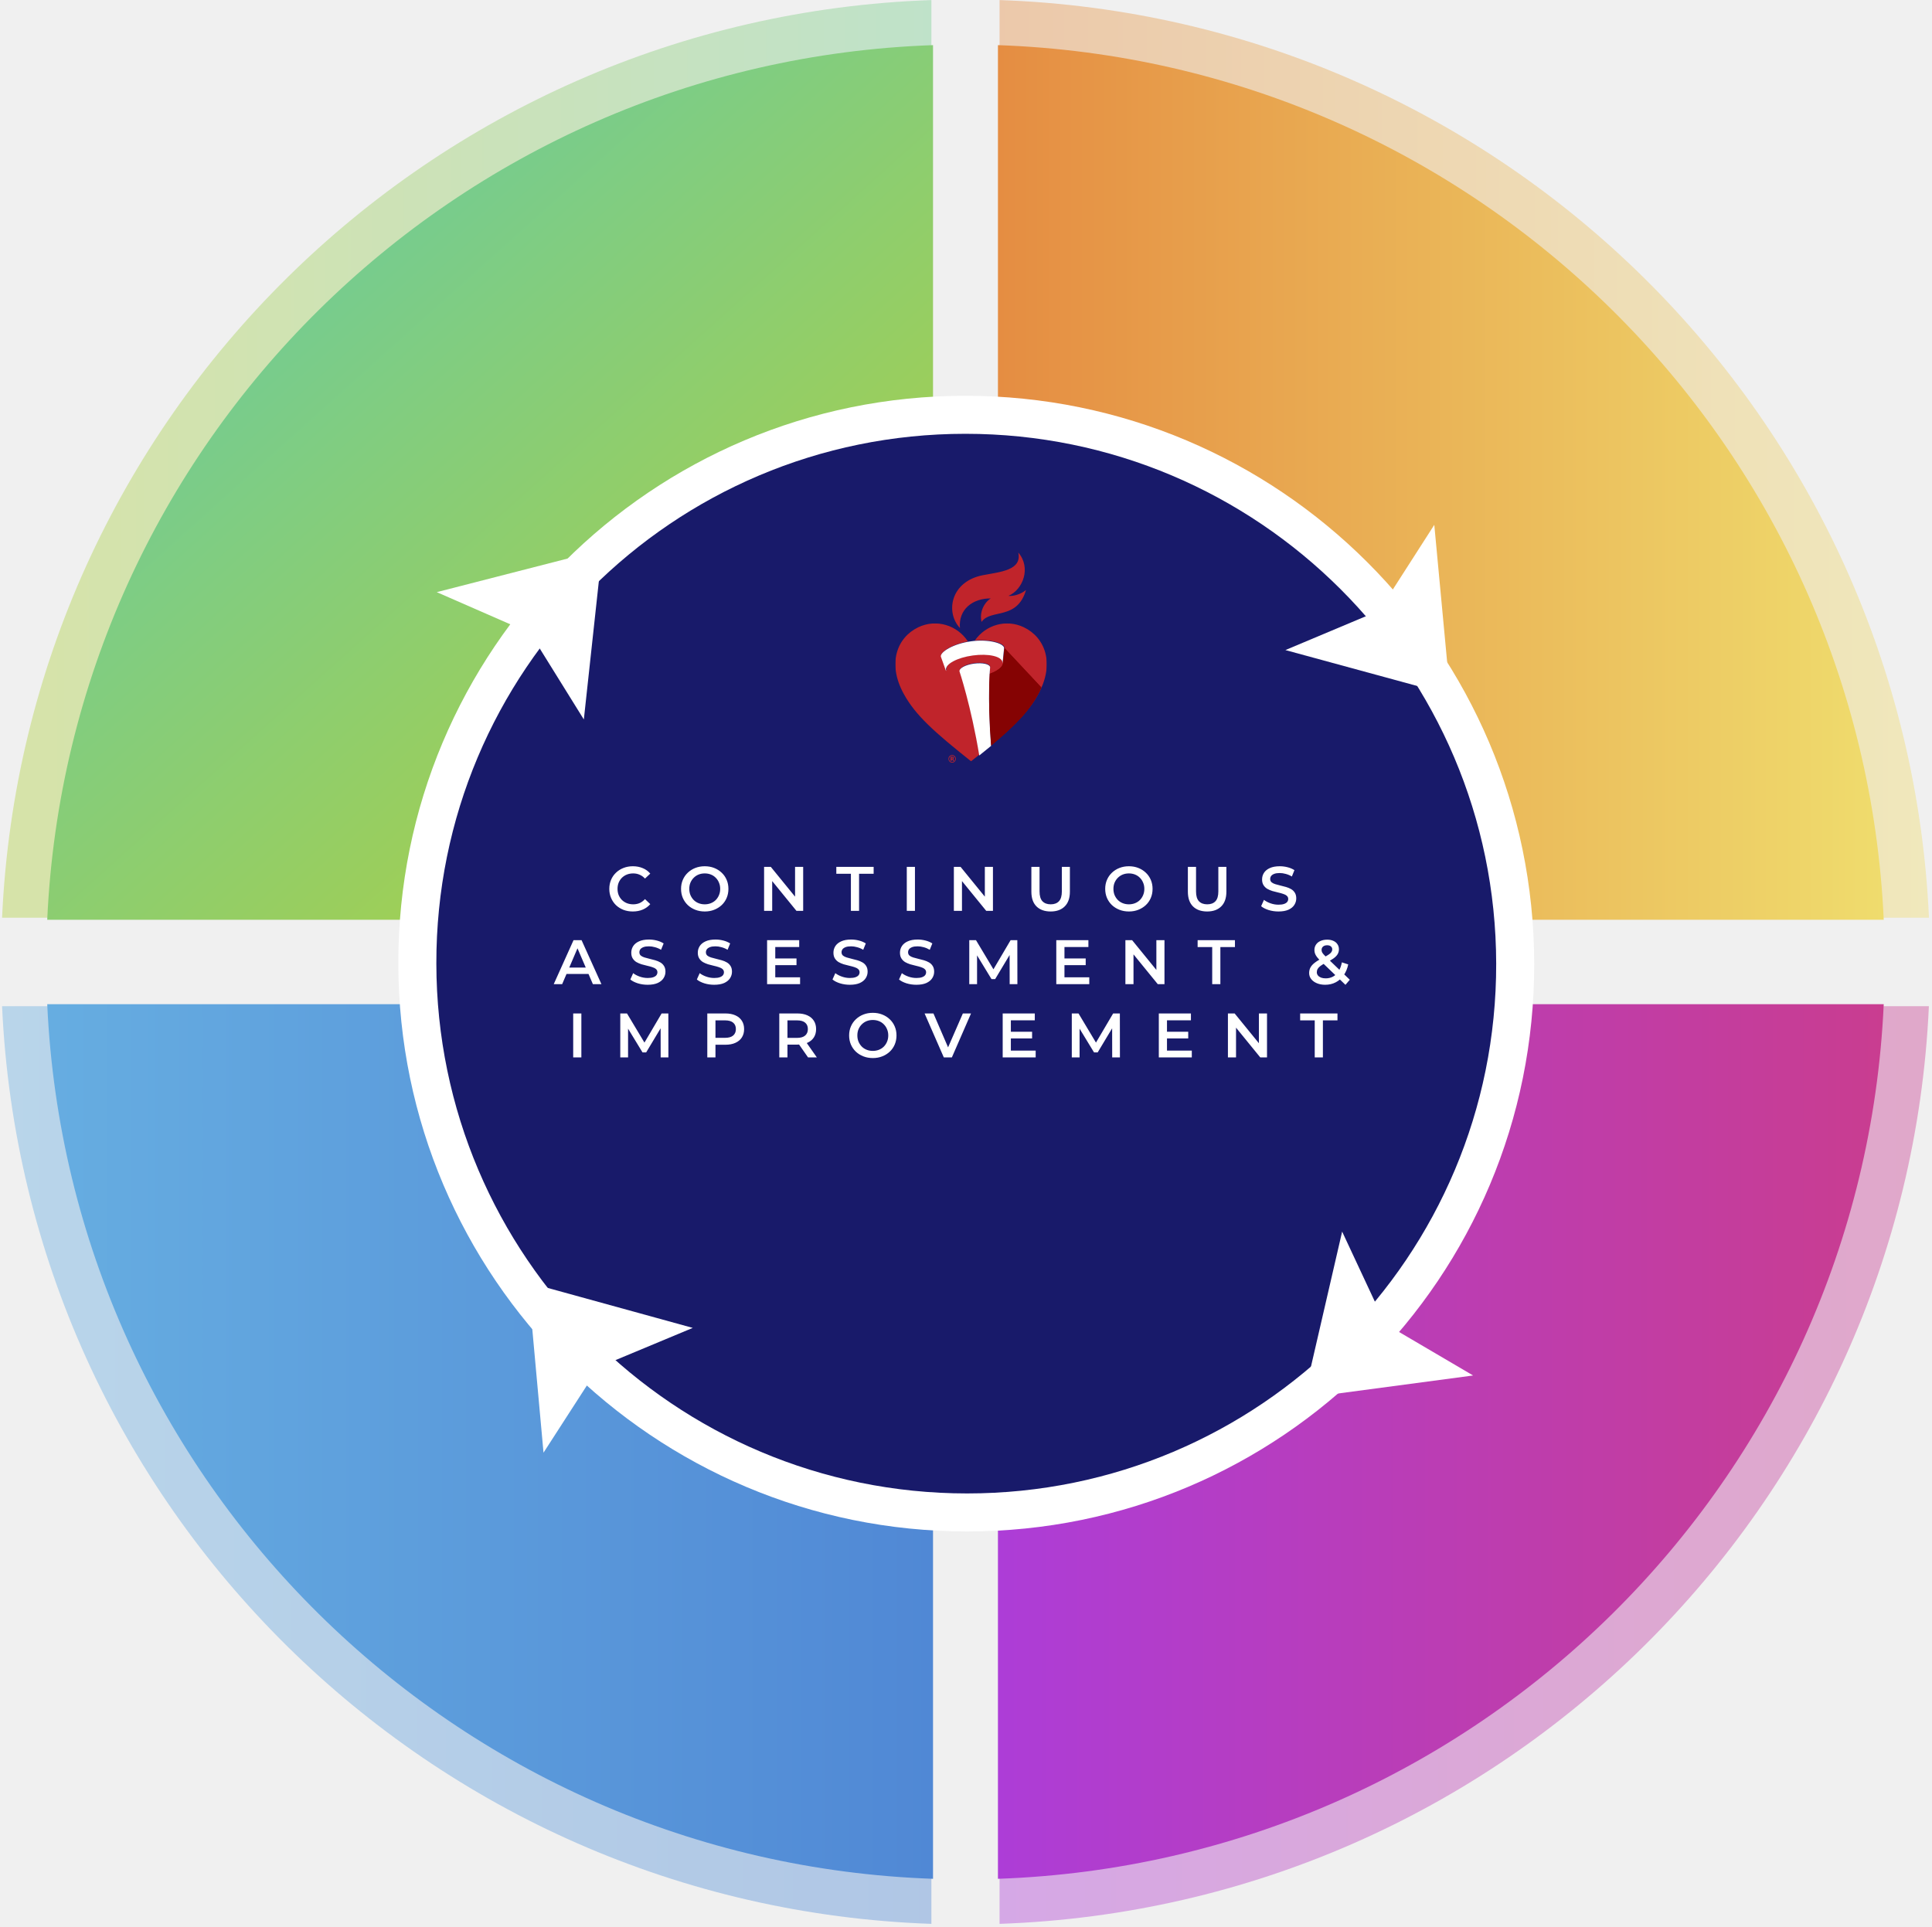
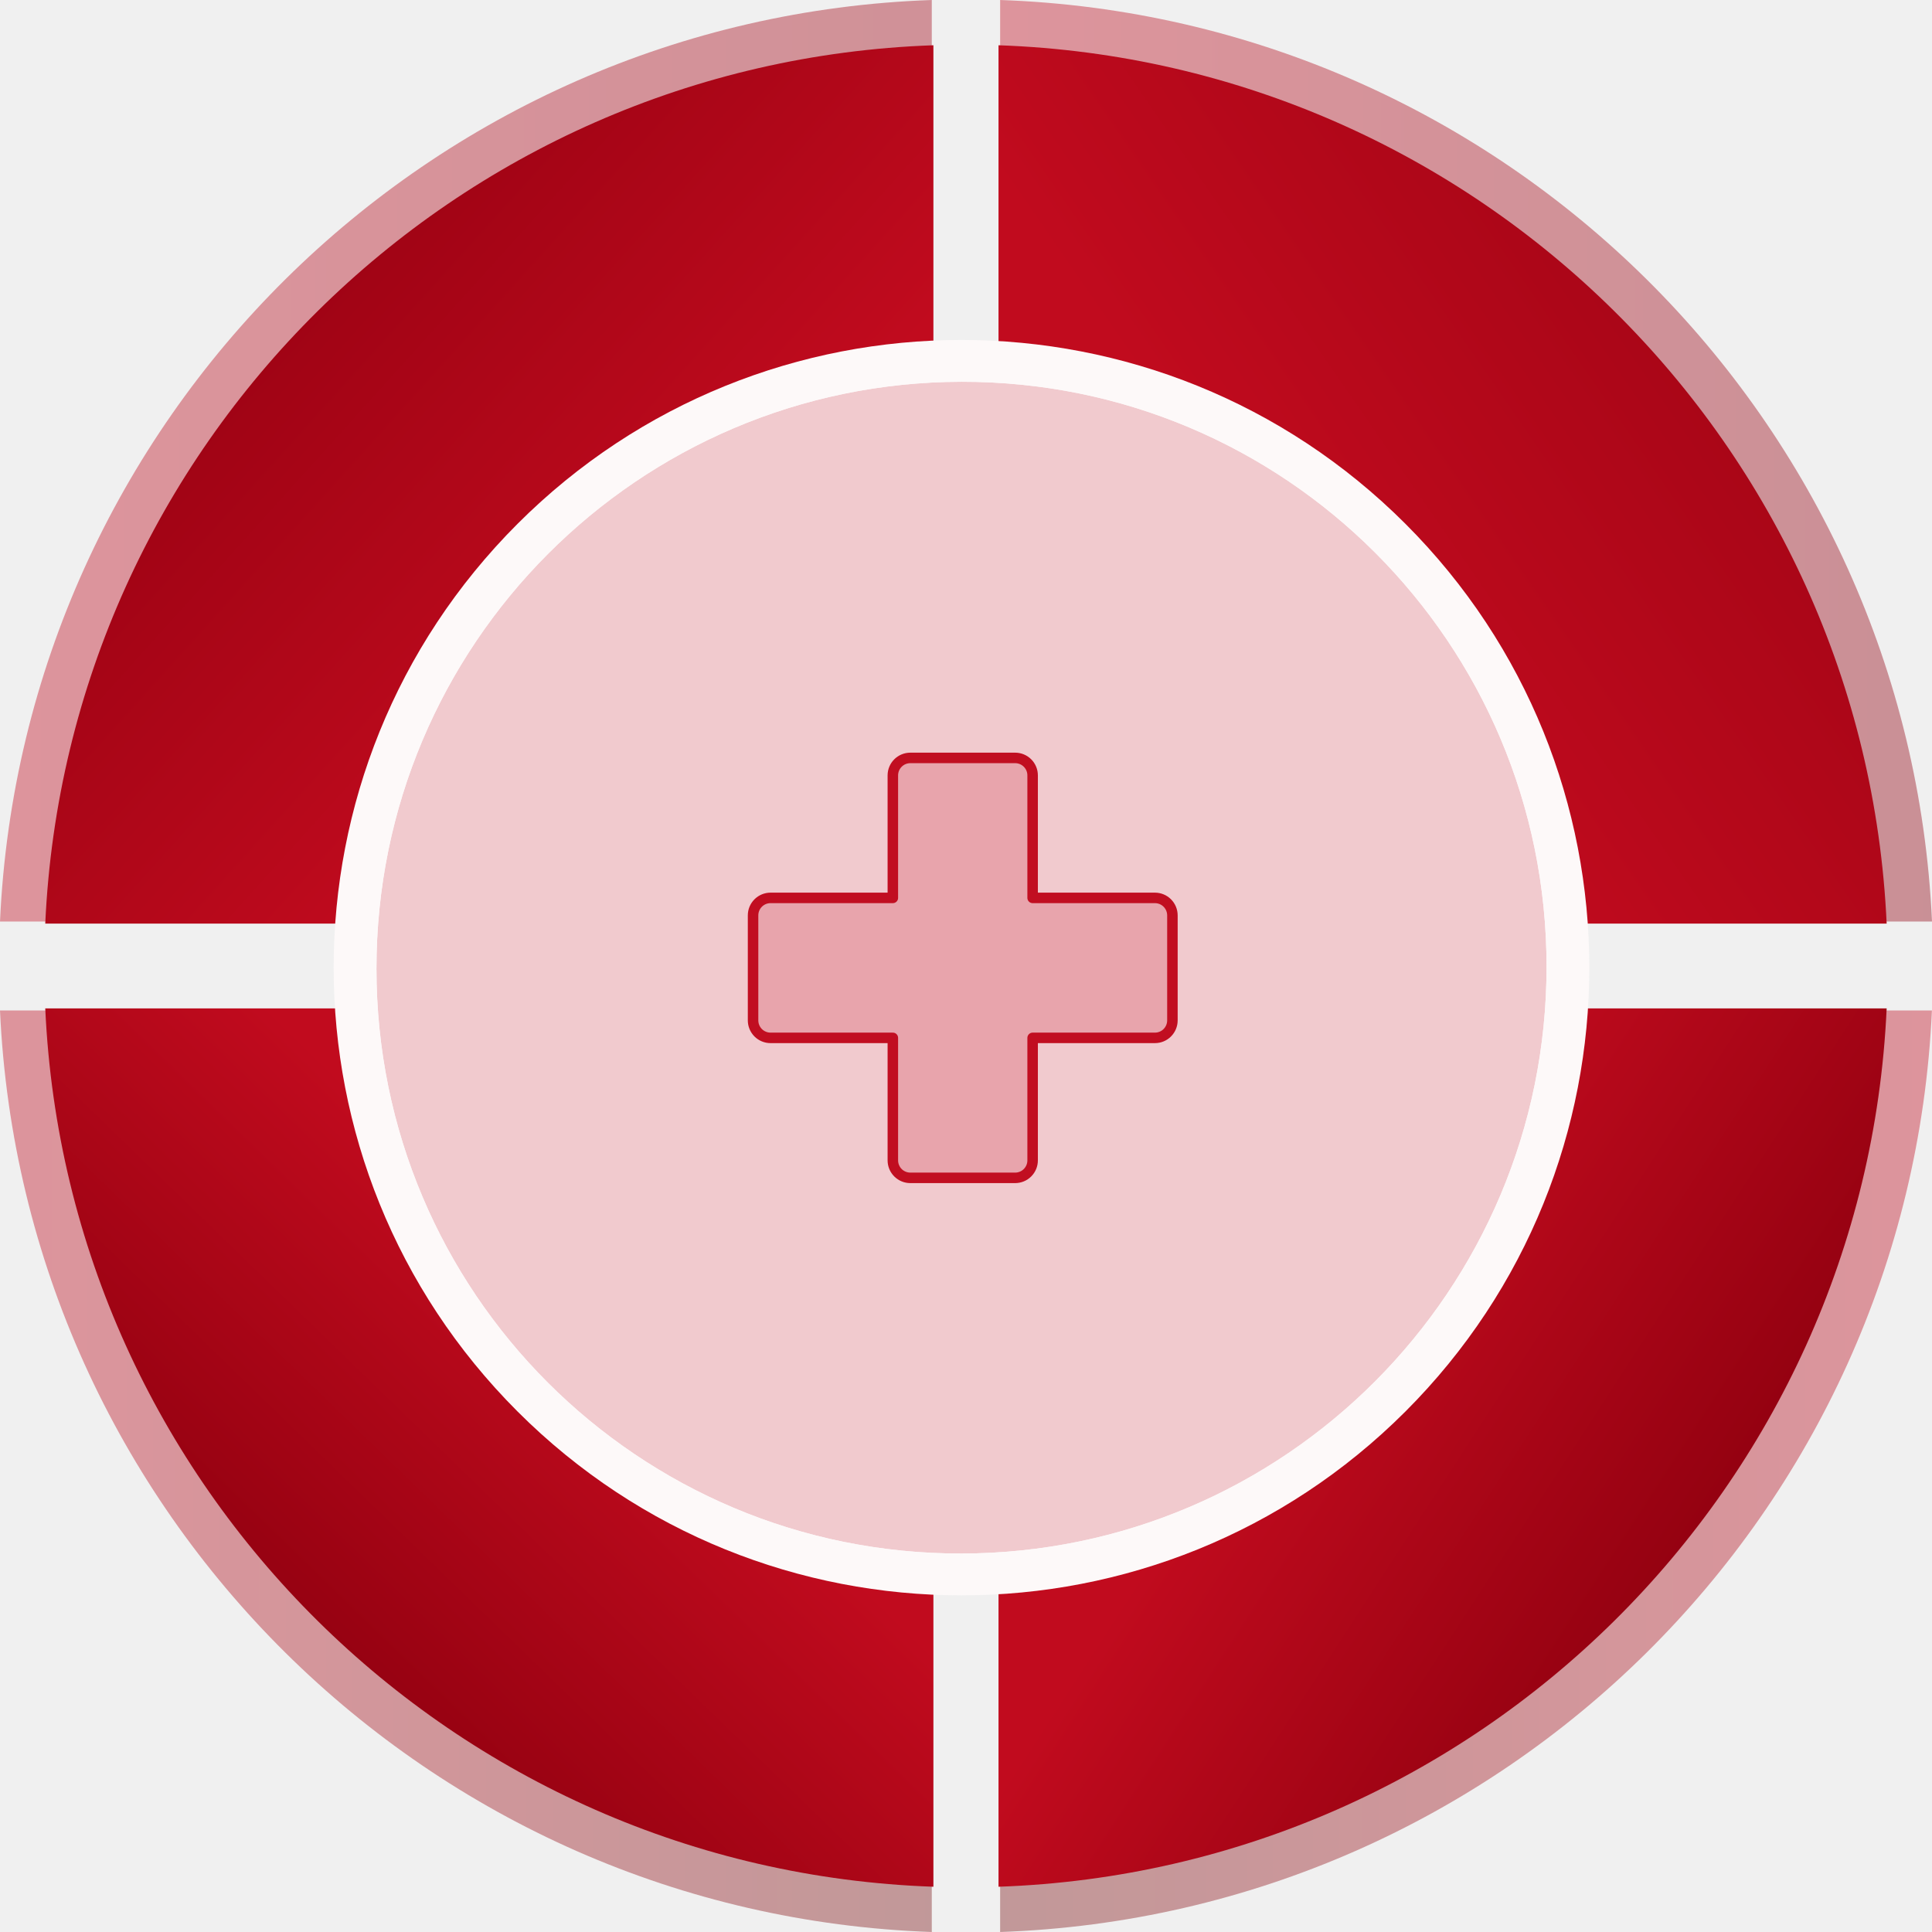
- <svg xmlns="http://www.w3.org/2000/svg" width="369" height="368" viewBox="0 0 369 368" fill="none">
-   <path opacity="0.4" d="M190.911 0.014V141.337C190.911 160.092 206.139 175.31 224.94 175.31H368.421C364.085 79.812 286.829 3.349 190.927 0.014H190.911Z" fill="url(#paint0_linear_2278_6961)" />
-   <path opacity="0.4" d="M190.911 226.192V367.515C286.813 364.18 364.085 287.717 368.405 192.219H224.924C206.139 192.219 190.896 207.421 190.896 226.192H190.911Z" fill="url(#paint1_linear_2278_6961)" />
-   <path opacity="0.4" d="M177.89 141.337V0.014C81.988 3.349 4.716 79.812 0.396 175.31H143.877C162.663 175.31 177.906 160.107 177.906 141.337H177.89Z" fill="url(#paint2_linear_2278_6961)" />
-   <path opacity="0.4" d="M143.877 192.219H0.396C4.732 287.717 81.988 364.18 177.89 367.515V226.192C177.89 207.437 162.663 192.219 143.862 192.219H143.877Z" fill="url(#paint3_linear_2278_6961)" />
-   <path d="M190.601 8.623V143.322C190.601 161.209 205.113 175.698 223.029 175.698H359.781C355.648 84.683 282.012 11.803 190.601 8.623Z" fill="url(#paint4_linear_2278_6961)" />
-   <path d="M190.601 224.208V358.907C282.012 355.726 355.648 282.847 359.781 191.832H223.029C205.113 191.832 190.601 206.321 190.601 224.208Z" fill="url(#paint5_linear_2278_6961)" />
-   <path d="M178.201 143.322V8.623C86.79 11.803 13.154 84.683 9.021 175.698H145.773C163.689 175.698 178.201 161.209 178.201 143.322Z" fill="url(#paint6_linear_2278_6961)" />
-   <path d="M145.773 191.832H9.021C13.154 282.847 86.79 355.726 178.201 358.907V224.208C178.201 206.321 163.689 191.832 145.773 191.832Z" fill="url(#paint7_linear_2278_6961)" />
-   <path d="M184.728 292.553C244.636 292.553 293.122 243.988 293.024 184.08C292.926 124.172 244.282 75.607 184.374 75.607C124.466 75.607 75.981 124.172 76.078 184.08C76.176 243.988 124.82 292.553 184.728 292.553Z" fill="white" />
-   <path d="M184.717 285.292C240.614 285.292 285.854 239.978 285.763 184.081C285.672 128.183 240.284 82.869 184.386 82.869C128.489 82.869 83.249 128.183 83.34 184.081C83.431 239.978 128.819 285.292 184.717 285.292Z" fill="#181A6A" />
-   <path d="M120.861 174.12C120.221 174.12 119.625 174.016 119.073 173.808C118.529 173.592 118.053 173.292 117.645 172.908C117.245 172.516 116.933 172.056 116.709 171.528C116.485 171 116.373 170.424 116.373 169.8C116.373 169.176 116.485 168.6 116.709 168.072C116.933 167.544 117.249 167.088 117.657 166.704C118.065 166.312 118.541 166.012 119.085 165.804C119.629 165.588 120.225 165.48 120.873 165.48C121.561 165.48 122.189 165.6 122.757 165.84C123.325 166.072 123.805 166.42 124.197 166.884L123.189 167.832C122.885 167.504 122.545 167.26 122.169 167.1C121.793 166.932 121.385 166.848 120.945 166.848C120.505 166.848 120.101 166.92 119.733 167.064C119.373 167.208 119.057 167.412 118.785 167.676C118.521 167.94 118.313 168.252 118.161 168.612C118.017 168.972 117.945 169.368 117.945 169.8C117.945 170.232 118.017 170.628 118.161 170.988C118.313 171.348 118.521 171.66 118.785 171.924C119.057 172.188 119.373 172.392 119.733 172.536C120.101 172.68 120.505 172.752 120.945 172.752C121.385 172.752 121.793 172.672 122.169 172.512C122.545 172.344 122.885 172.092 123.189 171.756L124.197 172.716C123.805 173.172 123.325 173.52 122.757 173.76C122.189 174 121.557 174.12 120.861 174.12ZM134.612 174.12C133.956 174.12 133.352 174.012 132.8 173.796C132.248 173.58 131.768 173.28 131.36 172.896C130.952 172.504 130.636 172.048 130.412 171.528C130.188 171 130.076 170.424 130.076 169.8C130.076 169.176 130.188 168.604 130.412 168.084C130.636 167.556 130.952 167.1 131.36 166.716C131.768 166.324 132.248 166.02 132.8 165.804C133.352 165.588 133.952 165.48 134.6 165.48C135.256 165.48 135.856 165.588 136.4 165.804C136.952 166.02 137.432 166.324 137.84 166.716C138.248 167.1 138.564 167.556 138.788 168.084C139.012 168.604 139.124 169.176 139.124 169.8C139.124 170.424 139.012 171 138.788 171.528C138.564 172.056 138.248 172.512 137.84 172.896C137.432 173.28 136.952 173.58 136.4 173.796C135.856 174.012 135.26 174.12 134.612 174.12ZM134.6 172.752C135.024 172.752 135.416 172.68 135.776 172.536C136.136 172.392 136.448 172.188 136.712 171.924C136.976 171.652 137.18 171.34 137.324 170.988C137.476 170.628 137.552 170.232 137.552 169.8C137.552 169.368 137.476 168.976 137.324 168.624C137.18 168.264 136.976 167.952 136.712 167.688C136.448 167.416 136.136 167.208 135.776 167.064C135.416 166.92 135.024 166.848 134.6 166.848C134.176 166.848 133.784 166.92 133.424 167.064C133.072 167.208 132.76 167.416 132.488 167.688C132.224 167.952 132.016 168.264 131.864 168.624C131.72 168.976 131.648 169.368 131.648 169.8C131.648 170.224 131.72 170.616 131.864 170.976C132.016 171.336 132.224 171.652 132.488 171.924C132.752 172.188 133.064 172.392 133.424 172.536C133.784 172.68 134.176 172.752 134.6 172.752ZM145.937 174V165.6H147.221L152.489 172.068H151.853V165.6H153.401V174H152.117L146.849 167.532H147.485V174H145.937ZM162.516 174V166.92H159.732V165.6H166.86V166.92H164.076V174H162.516ZM173.191 174V165.6H174.751V174H173.191ZM182.183 174V165.6H183.467L188.735 172.068H188.099V165.6H189.647V174H188.363L183.095 167.532H183.731V174H182.183ZM200.67 174.12C199.518 174.12 198.614 173.796 197.958 173.148C197.31 172.5 196.986 171.564 196.986 170.34V165.6H198.546V170.28C198.546 171.144 198.73 171.772 199.098 172.164C199.474 172.556 200.002 172.752 200.682 172.752C201.362 172.752 201.886 172.556 202.254 172.164C202.622 171.772 202.806 171.144 202.806 170.28V165.6H204.342V170.34C204.342 171.564 204.014 172.5 203.358 173.148C202.71 173.796 201.814 174.12 200.67 174.12ZM215.622 174.12C214.966 174.12 214.362 174.012 213.81 173.796C213.258 173.58 212.778 173.28 212.37 172.896C211.962 172.504 211.646 172.048 211.422 171.528C211.198 171 211.086 170.424 211.086 169.8C211.086 169.176 211.198 168.604 211.422 168.084C211.646 167.556 211.962 167.1 212.37 166.716C212.778 166.324 213.258 166.02 213.81 165.804C214.362 165.588 214.962 165.48 215.61 165.48C216.266 165.48 216.866 165.588 217.41 165.804C217.962 166.02 218.442 166.324 218.85 166.716C219.258 167.1 219.574 167.556 219.798 168.084C220.022 168.604 220.134 169.176 220.134 169.8C220.134 170.424 220.022 171 219.798 171.528C219.574 172.056 219.258 172.512 218.85 172.896C218.442 173.28 217.962 173.58 217.41 173.796C216.866 174.012 216.27 174.12 215.622 174.12ZM215.61 172.752C216.034 172.752 216.426 172.68 216.786 172.536C217.146 172.392 217.458 172.188 217.722 171.924C217.986 171.652 218.19 171.34 218.334 170.988C218.486 170.628 218.562 170.232 218.562 169.8C218.562 169.368 218.486 168.976 218.334 168.624C218.19 168.264 217.986 167.952 217.722 167.688C217.458 167.416 217.146 167.208 216.786 167.064C216.426 166.92 216.034 166.848 215.61 166.848C215.186 166.848 214.794 166.92 214.434 167.064C214.082 167.208 213.77 167.416 213.498 167.688C213.234 167.952 213.026 168.264 212.874 168.624C212.73 168.976 212.658 169.368 212.658 169.8C212.658 170.224 212.73 170.616 212.874 170.976C213.026 171.336 213.234 171.652 213.498 171.924C213.762 172.188 214.074 172.392 214.434 172.536C214.794 172.68 215.186 172.752 215.61 172.752ZM230.56 174.12C229.408 174.12 228.504 173.796 227.848 173.148C227.2 172.5 226.876 171.564 226.876 170.34V165.6H228.436V170.28C228.436 171.144 228.62 171.772 228.988 172.164C229.364 172.556 229.892 172.752 230.572 172.752C231.252 172.752 231.776 172.556 232.144 172.164C232.512 171.772 232.696 171.144 232.696 170.28V165.6H234.232V170.34C234.232 171.564 233.904 172.5 233.248 173.148C232.6 173.796 231.704 174.12 230.56 174.12ZM244.181 174.12C243.525 174.12 242.897 174.028 242.297 173.844C241.697 173.652 241.221 173.408 240.869 173.112L241.409 171.9C241.745 172.164 242.161 172.384 242.657 172.56C243.153 172.736 243.661 172.824 244.181 172.824C244.621 172.824 244.977 172.776 245.249 172.68C245.521 172.584 245.721 172.456 245.849 172.296C245.977 172.128 246.041 171.94 246.041 171.732C246.041 171.476 245.949 171.272 245.765 171.12C245.581 170.96 245.341 170.836 245.045 170.748C244.757 170.652 244.433 170.564 244.073 170.484C243.721 170.404 243.365 170.312 243.005 170.208C242.653 170.096 242.329 169.956 242.033 169.788C241.745 169.612 241.509 169.38 241.325 169.092C241.141 168.804 241.049 168.436 241.049 167.988C241.049 167.532 241.169 167.116 241.409 166.74C241.657 166.356 242.029 166.052 242.525 165.828C243.029 165.596 243.665 165.48 244.433 165.48C244.937 165.48 245.437 165.544 245.933 165.672C246.429 165.8 246.861 165.984 247.229 166.224L246.737 167.436C246.361 167.212 245.973 167.048 245.573 166.944C245.173 166.832 244.789 166.776 244.421 166.776C243.989 166.776 243.637 166.828 243.365 166.932C243.101 167.036 242.905 167.172 242.777 167.34C242.657 167.508 242.597 167.7 242.597 167.916C242.597 168.172 242.685 168.38 242.861 168.54C243.045 168.692 243.281 168.812 243.569 168.9C243.865 168.988 244.193 169.076 244.553 169.164C244.913 169.244 245.269 169.336 245.621 169.44C245.981 169.544 246.305 169.68 246.593 169.848C246.889 170.016 247.125 170.244 247.301 170.532C247.485 170.82 247.577 171.184 247.577 171.624C247.577 172.072 247.453 172.488 247.205 172.872C246.965 173.248 246.593 173.552 246.089 173.784C245.585 174.008 244.949 174.12 244.181 174.12ZM105.761 188L109.541 179.6H111.077L114.869 188H113.237L109.985 180.428H110.609L107.369 188H105.761ZM107.501 186.056L107.921 184.832H112.457L112.877 186.056H107.501ZM123.702 188.12C123.046 188.12 122.418 188.028 121.818 187.844C121.218 187.652 120.742 187.408 120.39 187.112L120.93 185.9C121.266 186.164 121.682 186.384 122.178 186.56C122.674 186.736 123.182 186.824 123.702 186.824C124.142 186.824 124.498 186.776 124.77 186.68C125.042 186.584 125.242 186.456 125.37 186.296C125.498 186.128 125.562 185.94 125.562 185.732C125.562 185.476 125.47 185.272 125.286 185.12C125.102 184.96 124.862 184.836 124.566 184.748C124.278 184.652 123.954 184.564 123.594 184.484C123.242 184.404 122.886 184.312 122.526 184.208C122.174 184.096 121.85 183.956 121.554 183.788C121.266 183.612 121.03 183.38 120.846 183.092C120.662 182.804 120.57 182.436 120.57 181.988C120.57 181.532 120.69 181.116 120.93 180.74C121.178 180.356 121.55 180.052 122.046 179.828C122.55 179.596 123.186 179.48 123.954 179.48C124.458 179.48 124.958 179.544 125.454 179.672C125.95 179.8 126.382 179.984 126.75 180.224L126.258 181.436C125.882 181.212 125.494 181.048 125.094 180.944C124.694 180.832 124.31 180.776 123.942 180.776C123.51 180.776 123.158 180.828 122.886 180.932C122.622 181.036 122.426 181.172 122.298 181.34C122.178 181.508 122.118 181.7 122.118 181.916C122.118 182.172 122.206 182.38 122.382 182.54C122.566 182.692 122.802 182.812 123.09 182.9C123.386 182.988 123.714 183.076 124.074 183.164C124.434 183.244 124.79 183.336 125.142 183.44C125.502 183.544 125.826 183.68 126.114 183.848C126.41 184.016 126.646 184.244 126.822 184.532C127.006 184.82 127.098 185.184 127.098 185.624C127.098 186.072 126.974 186.488 126.726 186.872C126.486 187.248 126.114 187.552 125.61 187.784C125.106 188.008 124.47 188.12 123.702 188.12ZM136.408 188.12C135.752 188.12 135.124 188.028 134.524 187.844C133.924 187.652 133.448 187.408 133.096 187.112L133.636 185.9C133.972 186.164 134.388 186.384 134.884 186.56C135.38 186.736 135.888 186.824 136.408 186.824C136.848 186.824 137.204 186.776 137.476 186.68C137.748 186.584 137.948 186.456 138.076 186.296C138.204 186.128 138.268 185.94 138.268 185.732C138.268 185.476 138.176 185.272 137.992 185.12C137.808 184.96 137.568 184.836 137.272 184.748C136.984 184.652 136.66 184.564 136.3 184.484C135.948 184.404 135.592 184.312 135.232 184.208C134.88 184.096 134.556 183.956 134.26 183.788C133.972 183.612 133.736 183.38 133.552 183.092C133.368 182.804 133.276 182.436 133.276 181.988C133.276 181.532 133.396 181.116 133.636 180.74C133.884 180.356 134.256 180.052 134.752 179.828C135.256 179.596 135.892 179.48 136.66 179.48C137.164 179.48 137.664 179.544 138.16 179.672C138.656 179.8 139.088 179.984 139.456 180.224L138.964 181.436C138.588 181.212 138.2 181.048 137.8 180.944C137.4 180.832 137.016 180.776 136.648 180.776C136.216 180.776 135.864 180.828 135.592 180.932C135.328 181.036 135.132 181.172 135.004 181.34C134.884 181.508 134.824 181.7 134.824 181.916C134.824 182.172 134.912 182.38 135.088 182.54C135.272 182.692 135.508 182.812 135.796 182.9C136.092 182.988 136.42 183.076 136.78 183.164C137.14 183.244 137.496 183.336 137.848 183.44C138.208 183.544 138.532 183.68 138.82 183.848C139.116 184.016 139.352 184.244 139.528 184.532C139.712 184.82 139.804 185.184 139.804 185.624C139.804 186.072 139.68 186.488 139.432 186.872C139.192 187.248 138.82 187.552 138.316 187.784C137.812 188.008 137.176 188.12 136.408 188.12ZM147.951 183.092H152.127V184.376H147.951V183.092ZM148.071 186.692H152.811V188H146.511V179.6H152.643V180.908H148.071V186.692ZM162.314 188.12C161.658 188.12 161.03 188.028 160.43 187.844C159.83 187.652 159.354 187.408 159.002 187.112L159.542 185.9C159.878 186.164 160.294 186.384 160.79 186.56C161.286 186.736 161.794 186.824 162.314 186.824C162.754 186.824 163.11 186.776 163.382 186.68C163.654 186.584 163.854 186.456 163.982 186.296C164.11 186.128 164.174 185.94 164.174 185.732C164.174 185.476 164.082 185.272 163.898 185.12C163.714 184.96 163.474 184.836 163.178 184.748C162.89 184.652 162.566 184.564 162.206 184.484C161.854 184.404 161.498 184.312 161.138 184.208C160.786 184.096 160.462 183.956 160.166 183.788C159.878 183.612 159.642 183.38 159.458 183.092C159.274 182.804 159.182 182.436 159.182 181.988C159.182 181.532 159.302 181.116 159.542 180.74C159.79 180.356 160.162 180.052 160.658 179.828C161.162 179.596 161.798 179.48 162.566 179.48C163.07 179.48 163.57 179.544 164.066 179.672C164.562 179.8 164.994 179.984 165.362 180.224L164.87 181.436C164.494 181.212 164.106 181.048 163.706 180.944C163.306 180.832 162.922 180.776 162.554 180.776C162.122 180.776 161.77 180.828 161.498 180.932C161.234 181.036 161.038 181.172 160.91 181.34C160.79 181.508 160.73 181.7 160.73 181.916C160.73 182.172 160.818 182.38 160.994 182.54C161.178 182.692 161.414 182.812 161.702 182.9C161.998 182.988 162.326 183.076 162.686 183.164C163.046 183.244 163.402 183.336 163.754 183.44C164.114 183.544 164.438 183.68 164.726 183.848C165.022 184.016 165.258 184.244 165.434 184.532C165.618 184.82 165.71 185.184 165.71 185.624C165.71 186.072 165.586 186.488 165.338 186.872C165.098 187.248 164.726 187.552 164.222 187.784C163.718 188.008 163.082 188.12 162.314 188.12ZM175.021 188.12C174.365 188.12 173.737 188.028 173.137 187.844C172.537 187.652 172.061 187.408 171.709 187.112L172.249 185.9C172.585 186.164 173.001 186.384 173.497 186.56C173.993 186.736 174.501 186.824 175.021 186.824C175.461 186.824 175.817 186.776 176.089 186.68C176.361 186.584 176.561 186.456 176.689 186.296C176.817 186.128 176.881 185.94 176.881 185.732C176.881 185.476 176.789 185.272 176.605 185.12C176.421 184.96 176.181 184.836 175.885 184.748C175.597 184.652 175.273 184.564 174.913 184.484C174.561 184.404 174.205 184.312 173.845 184.208C173.493 184.096 173.169 183.956 172.873 183.788C172.585 183.612 172.349 183.38 172.165 183.092C171.981 182.804 171.889 182.436 171.889 181.988C171.889 181.532 172.009 181.116 172.249 180.74C172.497 180.356 172.869 180.052 173.365 179.828C173.869 179.596 174.505 179.48 175.273 179.48C175.777 179.48 176.277 179.544 176.773 179.672C177.269 179.8 177.701 179.984 178.069 180.224L177.577 181.436C177.201 181.212 176.813 181.048 176.413 180.944C176.013 180.832 175.629 180.776 175.261 180.776C174.829 180.776 174.477 180.828 174.205 180.932C173.941 181.036 173.745 181.172 173.617 181.34C173.497 181.508 173.437 181.7 173.437 181.916C173.437 182.172 173.525 182.38 173.701 182.54C173.885 182.692 174.121 182.812 174.409 182.9C174.705 182.988 175.033 183.076 175.393 183.164C175.753 183.244 176.109 183.336 176.461 183.44C176.821 183.544 177.145 183.68 177.433 183.848C177.729 184.016 177.965 184.244 178.141 184.532C178.325 184.82 178.417 185.184 178.417 185.624C178.417 186.072 178.293 186.488 178.045 186.872C177.805 187.248 177.433 187.552 176.929 187.784C176.425 188.008 175.789 188.12 175.021 188.12ZM185.124 188V179.6H186.408L190.08 185.732H189.408L193.02 179.6H194.304L194.316 188H192.84L192.828 181.916H193.14L190.068 187.04H189.372L186.252 181.916H186.612V188H185.124ZM203.185 183.092H207.361V184.376H203.185V183.092ZM203.305 186.692H208.045V188H201.745V179.6H207.877V180.908H203.305V186.692ZM214.944 188V179.6H216.228L221.496 186.068H220.86V179.6H222.408V188H221.124L215.856 181.532H216.492V188H214.944ZM231.523 188V180.92H228.739V179.6H235.867V180.92H233.083V188H231.523ZM253.098 188.12C252.514 188.12 251.99 188.024 251.526 187.832C251.062 187.64 250.698 187.376 250.434 187.04C250.17 186.704 250.038 186.316 250.038 185.876C250.038 185.476 250.126 185.116 250.302 184.796C250.478 184.476 250.758 184.172 251.142 183.884C251.526 183.588 252.018 183.292 252.618 182.996C253.09 182.764 253.458 182.56 253.722 182.384C253.994 182.208 254.182 182.04 254.286 181.88C254.398 181.72 254.454 181.552 254.454 181.376C254.454 181.136 254.37 180.944 254.202 180.8C254.034 180.648 253.794 180.572 253.482 180.572C253.146 180.572 252.882 180.656 252.69 180.824C252.506 180.984 252.414 181.196 252.414 181.46C252.414 181.596 252.438 181.728 252.486 181.856C252.542 181.984 252.638 182.128 252.774 182.288C252.91 182.448 253.106 182.652 253.362 182.9L257.802 187.16L256.974 188.132L252.174 183.524C251.902 183.26 251.682 183.016 251.514 182.792C251.346 182.568 251.226 182.352 251.154 182.144C251.082 181.928 251.046 181.708 251.046 181.484C251.046 181.092 251.146 180.748 251.346 180.452C251.546 180.148 251.83 179.916 252.198 179.756C252.566 179.588 252.994 179.504 253.482 179.504C253.938 179.504 254.33 179.58 254.658 179.732C254.994 179.876 255.254 180.088 255.438 180.368C255.63 180.64 255.726 180.968 255.726 181.352C255.726 181.688 255.642 182 255.474 182.288C255.306 182.568 255.042 182.836 254.682 183.092C254.33 183.348 253.858 183.616 253.266 183.896C252.826 184.112 252.478 184.316 252.222 184.508C251.966 184.7 251.782 184.892 251.67 185.084C251.558 185.276 251.502 185.488 251.502 185.72C251.502 185.952 251.57 186.156 251.706 186.332C251.85 186.508 252.05 186.648 252.306 186.752C252.562 186.848 252.862 186.896 253.206 186.896C253.718 186.896 254.182 186.784 254.598 186.56C255.022 186.328 255.378 185.984 255.666 185.528C255.954 185.072 256.162 184.508 256.29 183.836L257.502 184.232C257.334 185.04 257.042 185.736 256.626 186.32C256.218 186.896 255.714 187.34 255.114 187.652C254.514 187.964 253.842 188.12 253.098 188.12ZM109.477 202V193.6H111.037V202H109.477ZM118.469 202V193.6H119.753L123.425 199.732H122.753L126.365 193.6H127.649L127.661 202H126.185L126.173 195.916H126.485L123.413 201.04H122.717L119.597 195.916H119.957V202H118.469ZM135.089 202V193.6H138.545C139.289 193.6 139.925 193.72 140.453 193.96C140.989 194.2 141.401 194.544 141.689 194.992C141.977 195.44 142.121 195.972 142.121 196.588C142.121 197.204 141.977 197.736 141.689 198.184C141.401 198.632 140.989 198.976 140.453 199.216C139.925 199.456 139.289 199.576 138.545 199.576H135.953L136.649 198.844V202H135.089ZM136.649 199.012L135.953 198.256H138.473C139.161 198.256 139.677 198.112 140.021 197.824C140.373 197.528 140.549 197.116 140.549 196.588C140.549 196.052 140.373 195.64 140.021 195.352C139.677 195.064 139.161 194.92 138.473 194.92H135.953L136.649 194.152V199.012ZM148.839 202V193.6H152.295C153.039 193.6 153.675 193.72 154.203 193.96C154.739 194.2 155.151 194.544 155.439 194.992C155.727 195.44 155.871 195.972 155.871 196.588C155.871 197.204 155.727 197.736 155.439 198.184C155.151 198.624 154.739 198.964 154.203 199.204C153.675 199.436 153.039 199.552 152.295 199.552H149.703L150.399 198.844V202H148.839ZM154.335 202L152.211 198.952H153.879L156.015 202H154.335ZM150.399 199.012L149.703 198.268H152.223C152.911 198.268 153.427 198.12 153.771 197.824C154.123 197.528 154.299 197.116 154.299 196.588C154.299 196.052 154.123 195.64 153.771 195.352C153.427 195.064 152.911 194.92 152.223 194.92H149.703L150.399 194.152V199.012ZM166.713 202.12C166.057 202.12 165.453 202.012 164.901 201.796C164.349 201.58 163.869 201.28 163.461 200.896C163.053 200.504 162.737 200.048 162.513 199.528C162.289 199 162.177 198.424 162.177 197.8C162.177 197.176 162.289 196.604 162.513 196.084C162.737 195.556 163.053 195.1 163.461 194.716C163.869 194.324 164.349 194.02 164.901 193.804C165.453 193.588 166.053 193.48 166.701 193.48C167.357 193.48 167.957 193.588 168.501 193.804C169.053 194.02 169.533 194.324 169.941 194.716C170.349 195.1 170.665 195.556 170.889 196.084C171.113 196.604 171.225 197.176 171.225 197.8C171.225 198.424 171.113 199 170.889 199.528C170.665 200.056 170.349 200.512 169.941 200.896C169.533 201.28 169.053 201.58 168.501 201.796C167.957 202.012 167.361 202.12 166.713 202.12ZM166.701 200.752C167.125 200.752 167.517 200.68 167.877 200.536C168.237 200.392 168.549 200.188 168.813 199.924C169.077 199.652 169.281 199.34 169.425 198.988C169.577 198.628 169.653 198.232 169.653 197.8C169.653 197.368 169.577 196.976 169.425 196.624C169.281 196.264 169.077 195.952 168.813 195.688C168.549 195.416 168.237 195.208 167.877 195.064C167.517 194.92 167.125 194.848 166.701 194.848C166.277 194.848 165.885 194.92 165.525 195.064C165.173 195.208 164.861 195.416 164.589 195.688C164.325 195.952 164.117 196.264 163.965 196.624C163.821 196.976 163.749 197.368 163.749 197.8C163.749 198.224 163.821 198.616 163.965 198.976C164.117 199.336 164.325 199.652 164.589 199.924C164.853 200.188 165.165 200.392 165.525 200.536C165.885 200.68 166.277 200.752 166.701 200.752ZM180.264 202L176.592 193.6H178.284L181.56 201.196H180.588L183.9 193.6H185.46L181.8 202H180.264ZM192.947 197.092H197.123V198.376H192.947V197.092ZM193.067 200.692H197.807V202H191.507V193.6H197.639V194.908H193.067V200.692ZM204.706 202V193.6H205.99L209.662 199.732H208.99L212.602 193.6H213.886L213.898 202H212.422L212.41 195.916H212.722L209.65 201.04H208.954L205.834 195.916H206.194V202H204.706ZM222.767 197.092H226.943V198.376H222.767V197.092ZM222.887 200.692H227.627V202H221.327V193.6H227.459V194.908H222.887V200.692ZM234.526 202V193.6H235.81L241.078 200.068H240.442V193.6H241.99V202H240.706L235.438 195.532H236.074V202H234.526ZM251.105 202V194.92H248.321V193.6H255.449V194.92H252.665V202H251.105Z" fill="white" />
-   <path fill-rule="evenodd" clip-rule="evenodd" d="M181.918 144.718C181.89 144.707 181.851 144.702 181.801 144.702H181.752V144.934H181.83C181.878 144.934 181.914 144.924 181.941 144.904C181.967 144.885 181.981 144.853 181.981 144.809C181.981 144.766 181.96 144.735 181.918 144.718ZM181.549 145.36V144.561C181.597 144.561 181.669 144.561 181.764 144.562C181.86 144.562 181.913 144.562 181.924 144.563C181.985 144.568 182.036 144.581 182.076 144.604C182.145 144.643 182.179 144.707 182.179 144.795C182.179 144.862 182.161 144.911 182.125 144.94C182.089 144.97 182.044 144.988 181.991 144.994C182.04 145.005 182.076 145.02 182.101 145.04C182.146 145.078 182.169 145.138 182.169 145.219V145.291L182.17 145.314L182.176 145.338L182.183 145.36H181.99C181.984 145.335 181.98 145.298 181.977 145.249C181.975 145.202 181.971 145.169 181.965 145.152L181.908 145.093L181.839 145.08L181.794 145.078H181.752V145.36H181.549ZM181.445 144.542C181.334 144.659 181.279 144.798 181.279 144.959C181.279 145.126 181.335 145.268 181.448 145.385C181.56 145.501 181.696 145.56 181.855 145.56C182.013 145.56 182.148 145.501 182.261 145.384C182.373 145.266 182.429 145.124 182.429 144.959C182.429 144.799 182.373 144.659 182.262 144.542C182.149 144.422 182.013 144.362 181.855 144.362C181.695 144.362 181.558 144.422 181.445 144.542ZM182.343 145.477C182.207 145.612 182.045 145.68 181.855 145.68C181.658 145.68 181.493 145.611 181.359 145.472C181.224 145.333 181.157 145.162 181.157 144.959C181.157 144.748 181.23 144.573 181.375 144.434C181.511 144.303 181.671 144.238 181.855 144.238C182.047 144.238 182.211 144.309 182.348 144.45C182.484 144.591 182.552 144.76 182.552 144.959C182.552 145.164 182.482 145.337 182.343 145.477Z" fill="#C0242B" />
-   <mask id="mask0_2278_6961" style="mask-type:luminance" maskUnits="userSpaceOnUse" x="171" y="119" width="29" height="27">
-     <path d="M171.006 119.096H199.927V145.43H171.006V119.096Z" fill="white" />
+ <svg xmlns="http://www.w3.org/2000/svg" width="368" height="368" viewBox="0 0 368 368" fill="none">
+   <path opacity="0.4" d="M190.502 0V141.515C190.502 160.295 205.728 175.534 224.528 175.534H368C363.665 79.907 286.414 3.34 190.517 0H190.502Z" fill="url(#paint0_linear_11390_1224)" />
+   <path opacity="0.4" d="M190.502 226.485V368C286.399 364.66 363.666 288.093 367.985 192.466H224.514C205.729 192.466 190.487 207.689 190.487 226.485H190.502Z" fill="url(#paint1_linear_11390_1224)" />
+   <path opacity="0.4" d="M177.483 141.515V0C81.587 3.34 4.319 79.907 0 175.534H143.472C162.256 175.534 177.498 160.311 177.498 141.515H177.483Z" fill="url(#paint2_linear_11390_1224)" />
+   <path opacity="0.4" d="M143.472 192.466H0C4.335 288.093 81.587 364.66 177.483 368V226.485C177.483 207.705 162.256 192.466 143.456 192.466H143.472Z" fill="url(#paint3_linear_11390_1224)" />
+   <path d="M190.193 8.621V143.503C190.193 161.414 204.704 175.922 222.619 175.922H359.363C355.23 84.784 281.599 11.806 190.193 8.621Z" fill="url(#paint4_linear_11390_1224)" />
+   <path d="M190.193 224.498V359.38C281.599 356.195 355.23 283.217 359.363 192.079H222.619C204.704 192.079 190.193 206.587 190.193 224.498Z" fill="url(#paint5_linear_11390_1224)" />
+   <path d="M177.791 143.503V8.621C86.385 11.806 12.754 84.784 8.621 175.922H145.365C163.279 175.922 177.791 161.414 177.791 143.503Z" fill="url(#paint6_linear_11390_1224)" />
+   <path d="M145.365 192.078H8.621C12.754 283.216 86.385 356.195 177.791 359.379V224.498C177.791 206.587 163.279 192.078 145.365 192.078Z" fill="url(#paint7_linear_11390_1224)" />
+   <path d="M267.701 268.858C314.403 222.166 314.403 146.465 267.701 99.774C221 53.083 145.283 53.083 98.582 99.774C51.88 146.465 51.88 222.166 98.582 268.858C145.283 315.549 221 315.549 267.701 268.858Z" fill="#FDF9F9" />
+   <mask id="mask0_11390_1224" style="mask-type:alpha" maskUnits="userSpaceOnUse" x="71" y="72" width="224" height="224">
+     <path d="M294.58 184.133C294.58 122.501 244.688 72.62 183.143 72.72C121.598 72.821 71.706 122.865 71.706 184.497C71.706 246.129 121.598 296.011 183.143 295.91C244.688 295.81 294.58 245.765 294.58 184.133Z" fill="#636466" />
  </mask>
-   <g mask="url(#mask0_2278_6961)">
-     <path fill-rule="evenodd" clip-rule="evenodd" d="M195.536 119.822C192.179 118.218 188.27 119.362 186.19 122.352C189.236 122.082 191.733 122.85 191.841 123.691L191.547 126.578L191.524 126.581C191.529 126.523 191.532 126.466 191.525 126.409C191.383 125.295 188.854 124.719 185.877 125.123C182.9 125.527 180.602 126.757 180.744 127.871C180.751 127.928 180.769 127.982 180.788 128.037L180.734 128.043L179.757 125.329C179.65 124.49 181.862 123.085 184.866 122.532C182.819 119.409 178.821 118.186 175.396 119.822C171.346 121.756 169.408 126.705 172.606 132.541C174.879 136.688 178.441 139.82 185.466 145.43C186.018 144.989 186.546 144.566 187.055 144.155C185.502 134.712 183.32 128.153 183.32 128.151V128.151C183.243 127.552 184.477 126.892 186.075 126.675C187.674 126.459 189.032 126.768 189.108 127.366C189.108 127.366 188.558 132.828 189.293 142.325C193.867 138.524 196.511 135.856 198.327 132.541C201.525 126.705 199.587 121.756 195.536 119.822Z" fill="#C0242B" />
+   <g mask="url(#mask0_11390_1224)">
+     <path opacity="0.2" d="M294.58 184.134C294.58 122.502 244.688 72.62 183.143 72.721C121.598 72.822 71.706 122.866 71.706 184.498C71.706 246.13 121.598 296.012 183.143 295.911C244.688 295.811 294.58 245.766 294.58 184.134Z" fill="#C10E21" />
+     <path opacity="0.2" d="M170.066 197.691H146.768C145.885 197.691 145.039 197.34 144.415 196.715C143.791 196.09 143.44 195.242 143.44 194.358V174.36C143.44 173.476 143.791 172.629 144.415 172.004C145.039 171.379 145.885 171.027 146.768 171.027H170.066V147.697C170.066 146.813 170.416 145.965 171.04 145.34C171.665 144.715 172.511 144.364 173.394 144.364H193.363C194.246 144.364 195.092 144.715 195.717 145.34C196.341 145.965 196.691 146.813 196.691 147.697V171.027H219.989C220.872 171.027 221.718 171.379 222.342 172.004C222.966 172.629 223.317 173.476 223.317 174.36V194.358C223.317 195.242 222.966 196.09 222.342 196.715C221.718 197.34 220.872 197.691 219.989 197.691H196.691V221.022C196.691 221.905 196.341 222.753 195.717 223.378C195.092 224.003 194.246 224.354 193.363 224.354H173.394C172.511 224.354 171.665 224.003 171.04 223.378C170.416 222.753 170.066 221.905 170.066 221.022V197.691Z" fill="#C10E21" />
+     <path d="M170.066 197.691H146.768C145.885 197.691 145.039 197.34 144.415 196.715C143.791 196.09 143.44 195.242 143.44 194.358V174.36C143.44 173.476 143.791 172.629 144.415 172.004C145.039 171.379 145.885 171.027 146.768 171.027H170.066V147.697C170.066 146.813 170.416 145.965 171.04 145.34C171.665 144.715 172.511 144.364 173.394 144.364H193.363C194.246 144.364 195.092 144.715 195.717 145.34C196.341 145.965 196.691 146.813 196.691 147.697V171.027H219.989C220.872 171.027 221.718 171.379 222.342 172.004C222.966 172.629 223.317 173.476 223.317 174.36V194.358C223.317 195.242 222.966 196.09 222.342 196.715C221.718 197.34 220.872 197.691 219.989 197.691H196.691V221.022C196.691 221.905 196.341 222.753 195.717 223.378C195.092 224.003 194.246 224.354 193.363 224.354H173.394C172.511 224.354 171.665 224.003 171.04 223.378C170.416 222.753 170.066 221.905 170.066 221.022V197.691Z" stroke="#C10E21" stroke-width="2" stroke-linecap="round" stroke-linejoin="round" />
  </g>
-   <path fill-rule="evenodd" clip-rule="evenodd" d="M189.228 114.318C187.985 115.088 187 116.946 187.477 118.809C189.156 116.261 194.262 118.56 195.96 112.711C194.829 113.647 193.351 113.914 192.605 113.827C195.388 112.643 196.981 108.437 194.489 105.561C195.224 108.951 191.027 109.245 187.732 109.879C181.544 111.077 180.535 116.969 183.343 119.975C183.019 116.41 185.783 114.283 189.228 114.318Z" fill="#C0242B" />
-   <path fill-rule="evenodd" clip-rule="evenodd" d="M185.468 122.506C182.131 122.96 179.576 124.516 179.691 125.42L180.669 128.143L180.723 128.136C180.703 128.081 180.685 128.027 180.678 127.97C180.536 126.852 182.835 125.618 185.812 125.213C188.79 124.808 191.32 125.385 191.462 126.503C191.469 126.56 191.466 126.618 191.461 126.675L191.483 126.672L191.777 123.776C191.663 122.873 188.806 122.052 185.468 122.506Z" fill="#FFFFFE" />
-   <path fill-rule="evenodd" clip-rule="evenodd" d="M189.296 142.481C188.552 132.948 189.108 127.464 189.108 127.464C189.031 126.864 187.658 126.553 186.042 126.77C184.425 126.988 183.177 127.651 183.254 128.252V128.252C183.255 128.254 185.462 134.839 187.033 144.318C187.835 143.675 188.589 143.065 189.296 142.481Z" fill="#FFFFFE" />
-   <mask id="mask1_2278_6961" style="mask-type:luminance" maskUnits="userSpaceOnUse" x="188" y="123" width="11" height="20">
-     <path d="M189.281 142.506C189.2 141.468 189.136 140.479 189.084 139.538C189.084 139.538 189.084 139.538 189.084 139.538C189.084 139.534 189.084 139.53 189.083 139.526C189.083 139.526 189.083 139.526 189.083 139.525C189.083 139.523 189.083 139.52 189.083 139.518C188.788 134.163 188.911 130.431 189.012 128.662C190.472 128.135 191.444 127.407 191.507 126.705L191.53 126.702L191.823 123.804C191.817 123.751 191.801 123.699 191.776 123.646L198.955 131.318C198.765 131.768 198.549 132.224 198.297 132.687C197.971 133.284 197.619 133.86 197.234 134.426C195.475 137.012 193.026 139.376 189.281 142.506Z" fill="white" />
-   </mask>
-   <g mask="url(#mask1_2278_6961)">
-     <path fill-rule="evenodd" clip-rule="evenodd" d="M189.281 142.506C189.2 141.468 189.136 140.479 189.084 139.538C189.084 139.538 189.084 139.538 189.084 139.538C189.084 139.534 189.084 139.53 189.083 139.526C189.083 139.526 189.083 139.526 189.083 139.525C189.083 139.523 189.083 139.52 189.083 139.518C188.788 134.163 188.911 130.431 189.012 128.662C190.472 128.135 191.444 127.407 191.507 126.705L191.53 126.702L191.823 123.804C191.817 123.751 191.801 123.699 191.776 123.646L198.955 131.318C198.765 131.768 198.549 132.224 198.297 132.687C197.971 133.284 197.619 133.86 197.234 134.426C195.475 137.012 193.026 139.376 189.281 142.506Z" fill="url(#paint8_linear_2278_6961)" />
-   </g>
-   <path d="M249 267.068L256.341 235.274L264.575 252.9L281.352 262.756L249 267.068Z" fill="white" />
-   <path d="M100.856 245L132.315 253.668L114.359 261.156L103.808 277.504L100.856 245Z" fill="white" />
-   <path d="M115.03 105L111.51 137.44L101.244 120.915L83.418 113.117L115.03 105Z" fill="white" />
-   <path d="M276.985 132.76L245.502 124.182L263.436 116.643L273.94 100.264L276.985 132.76Z" fill="white" />
  <defs>
-     <linearGradient id="paint0_linear_2278_6961" x1="190.911" y1="87.662" x2="368.405" y2="87.662" gradientUnits="userSpaceOnUse">
-       <stop stop-color="#E58D42" />
-       <stop offset="1" stop-color="#EFDC6D" />
+     <linearGradient id="paint0_linear_11390_1224" x1="190.502" y1="87.767" x2="367.985" y2="87.767" gradientUnits="userSpaceOnUse">
+       <stop stop-color="#C10B1E" />
+       <stop offset="1" stop-color="#8F000F" />
    </linearGradient>
-     <linearGradient id="paint1_linear_2278_6961" x1="190.911" y1="279.867" x2="368.405" y2="279.867" gradientUnits="userSpaceOnUse">
-       <stop stop-color="#AD3DD7" />
-       <stop offset="1" stop-color="#C93D90" />
+     <linearGradient id="paint1_linear_11390_1224" x1="190.502" y1="280.233" x2="367.985" y2="280.233" gradientUnits="userSpaceOnUse">
+       <stop stop-color="#7B1416" />
+       <stop offset="1" stop-color="#C10B1E" />
    </linearGradient>
-     <linearGradient id="paint2_linear_2278_6961" x1="0.396" y1="87.662" x2="177.89" y2="87.662" gradientUnits="userSpaceOnUse">
-       <stop stop-color="#B1D03D" />
-       <stop offset="1" stop-color="#76CC8F" />
+     <linearGradient id="paint2_linear_11390_1224" x1="0" y1="87.767" x2="177.483" y2="87.767" gradientUnits="userSpaceOnUse">
+       <stop stop-color="#C10B1E" />
+       <stop offset="1" stop-color="#9F0314" />
    </linearGradient>
-     <linearGradient id="paint3_linear_2278_6961" x1="0.396" y1="279.867" x2="177.89" y2="279.867" gradientUnits="userSpaceOnUse">
-       <stop stop-color="#66ADE1" />
-       <stop offset="1" stop-color="#5088D5" />
+     <linearGradient id="paint3_linear_11390_1224" x1="0" y1="280.233" x2="177.483" y2="280.233" gradientUnits="userSpaceOnUse">
+       <stop stop-color="#C10B1E" />
+       <stop offset="1" stop-color="#7B1416" />
    </linearGradient>
-     <linearGradient id="paint4_linear_2278_6961" x1="190.601" y1="92.16" x2="359.781" y2="92.16" gradientUnits="userSpaceOnUse">
-       <stop stop-color="#E58D42" />
-       <stop offset="1" stop-color="#EFDC6D" />
+     <linearGradient id="paint4_linear_11390_1224" x1="349.582" y1="42.043" x2="245.493" y2="114.003" gradientUnits="userSpaceOnUse">
+       <stop stop-color="#9F0314" />
+       <stop offset="1" stop-color="#C10B1E" />
    </linearGradient>
-     <linearGradient id="paint5_linear_2278_6961" x1="190.601" y1="275.369" x2="359.781" y2="275.369" gradientUnits="userSpaceOnUse">
-       <stop stop-color="#AD3DD7" />
-       <stop offset="1" stop-color="#C93D90" />
+     <linearGradient id="paint5_linear_11390_1224" x1="335.583" y1="292.382" x2="255.521" y2="240.416" gradientUnits="userSpaceOnUse">
+       <stop stop-color="#8F000F" />
+       <stop offset="1" stop-color="#C10B1E" />
    </linearGradient>
-     <linearGradient id="paint6_linear_2278_6961" x1="161.234" y1="167.212" x2="59.75" y2="54.206" gradientUnits="userSpaceOnUse">
-       <stop stop-color="#B1D03D" />
-       <stop offset="1" stop-color="#76CC8F" />
+     <linearGradient id="paint6_linear_11390_1224" x1="127.593" y1="116.144" x2="59.177" y2="54.416" gradientUnits="userSpaceOnUse">
+       <stop stop-color="#C10B1E" />
+       <stop offset="1" stop-color="#9F0314" />
    </linearGradient>
-     <linearGradient id="paint7_linear_2278_6961" x1="9.021" y1="275.369" x2="178.201" y2="275.369" gradientUnits="userSpaceOnUse">
-       <stop stop-color="#66ADE1" />
-       <stop offset="1" stop-color="#5088D5" />
-     </linearGradient>
-     <linearGradient id="paint8_linear_2278_6961" x1="1150.16" y1="1066.61" x2="208.688" y2="1066.61" gradientUnits="userSpaceOnUse">
-       <stop stop-color="#C0242B" />
-       <stop offset="0.972" stop-color="#850303" />
+     <linearGradient id="paint7_linear_11390_1224" x1="115.593" y1="254.33" x2="51.504" y2="320.329" gradientUnits="userSpaceOnUse">
+       <stop stop-color="#C10B1E" />
+       <stop offset="1" stop-color="#8F000F" />
    </linearGradient>
  </defs>
</svg>
